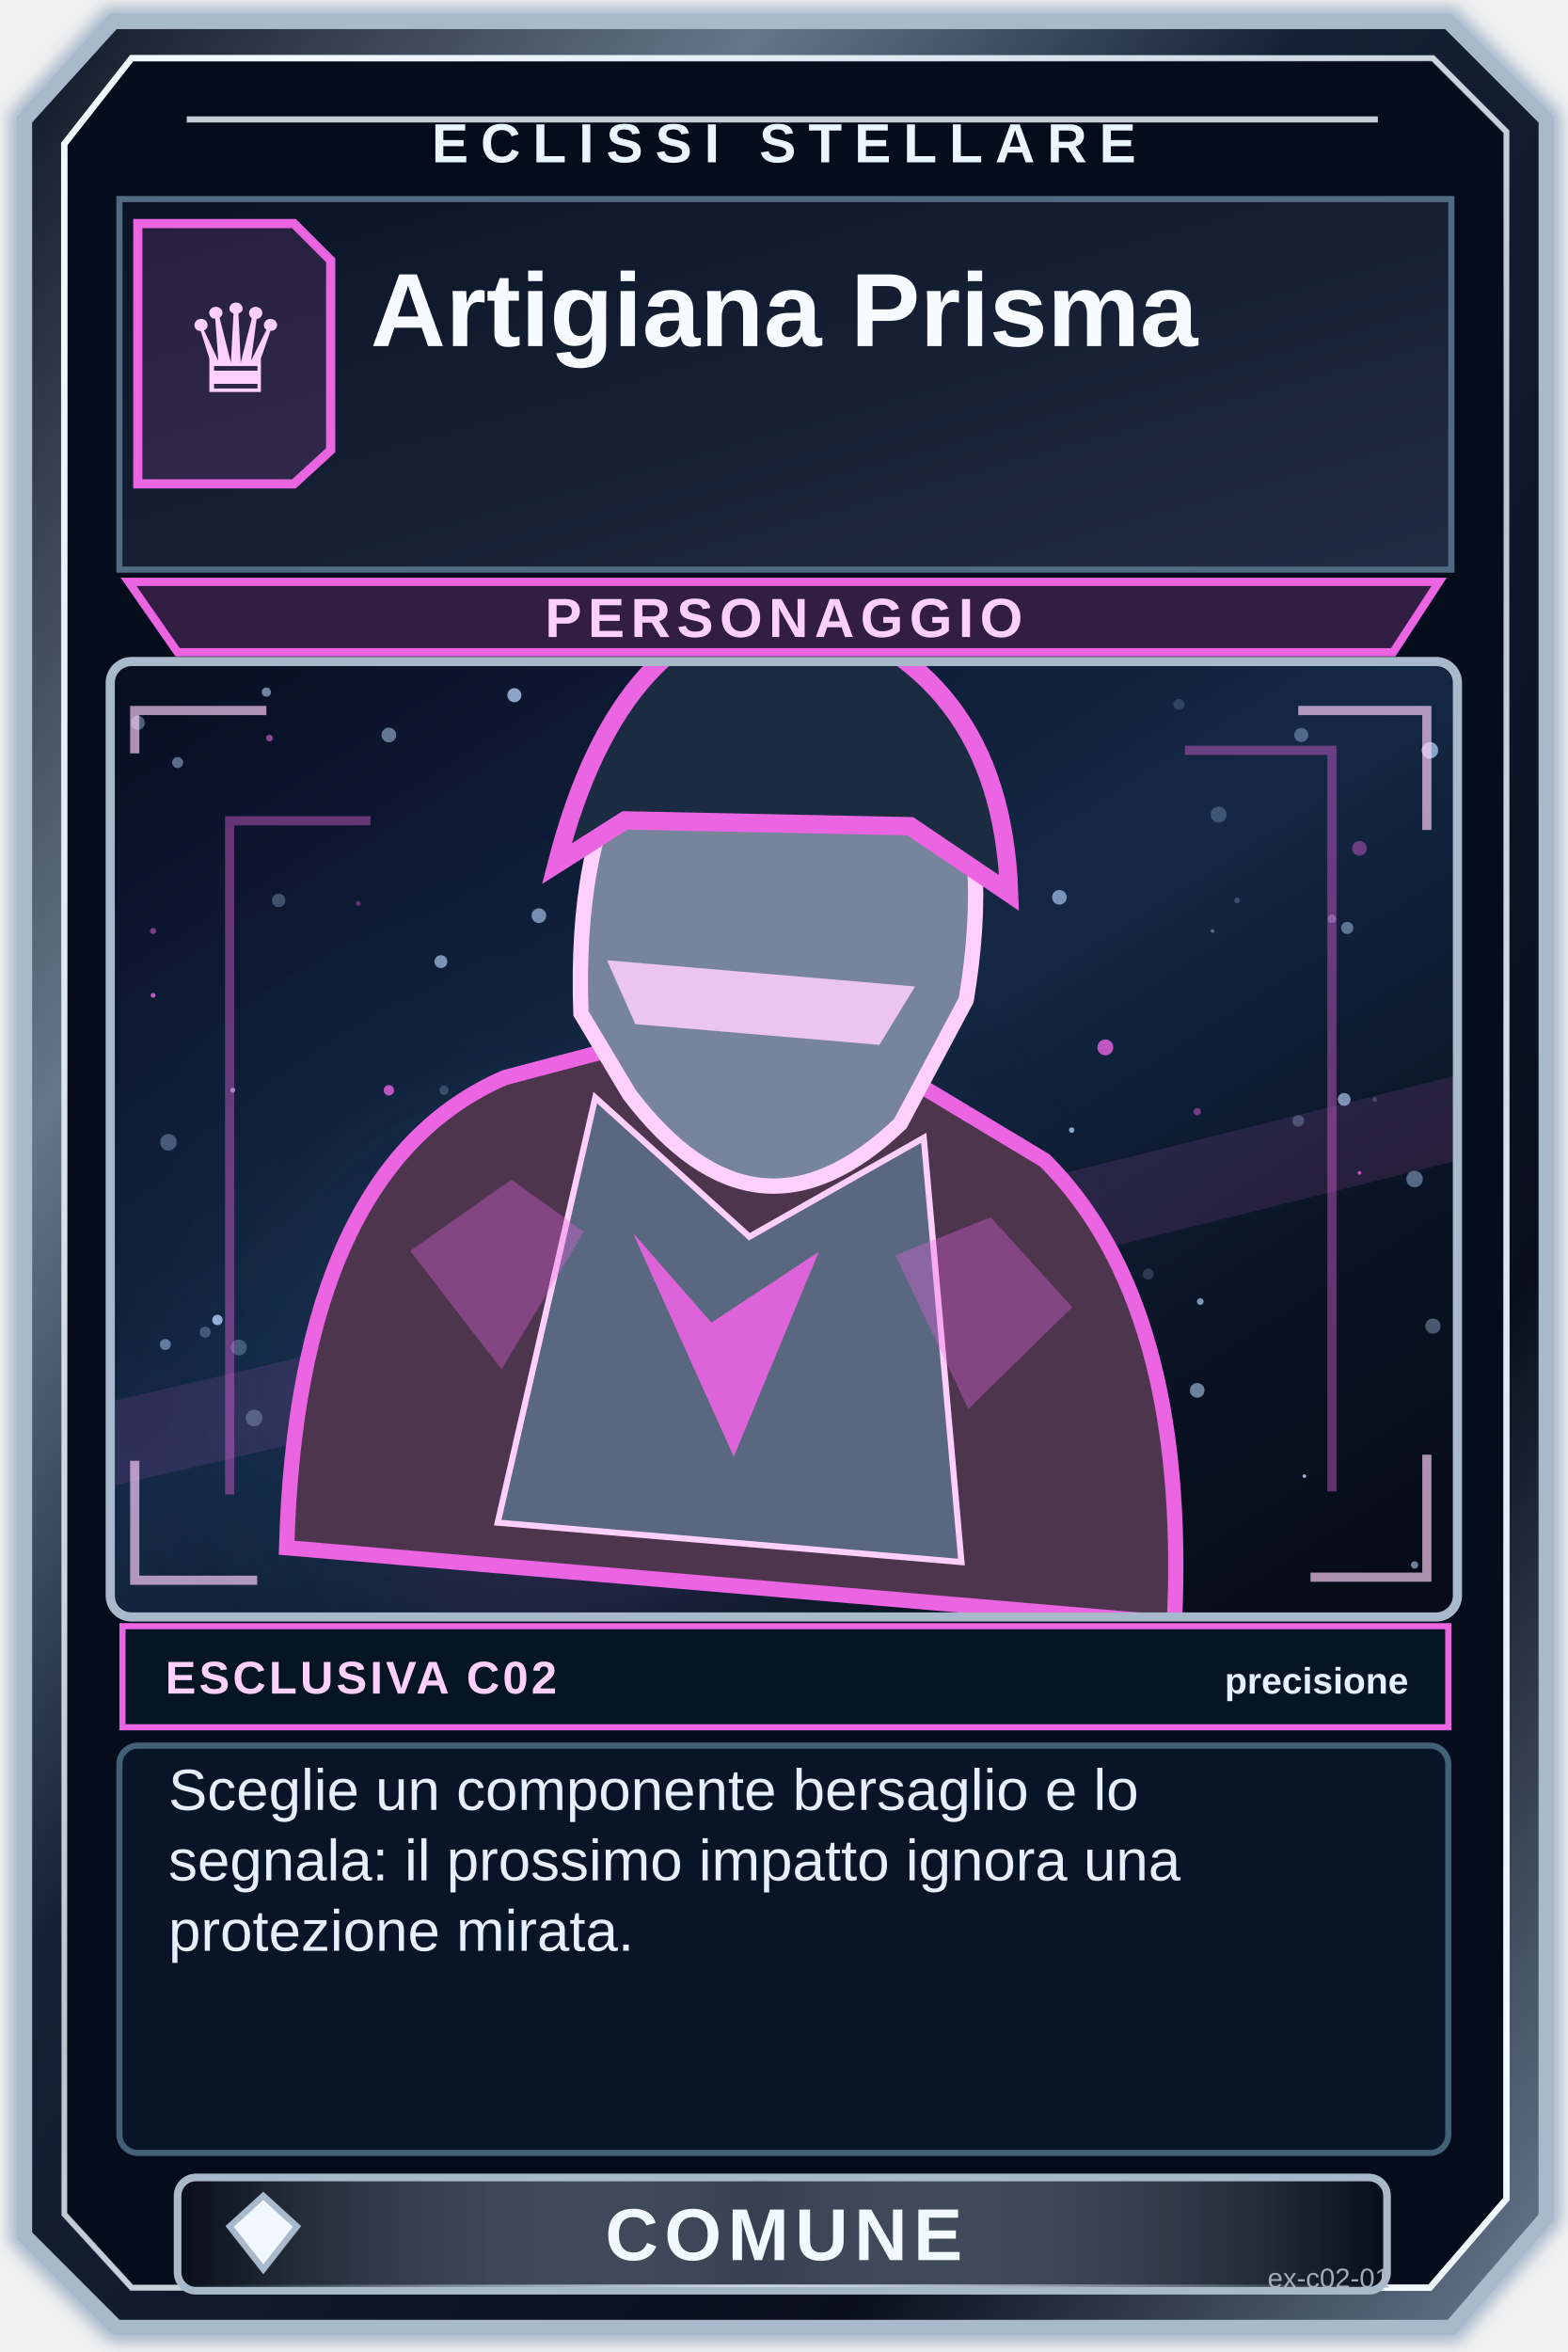
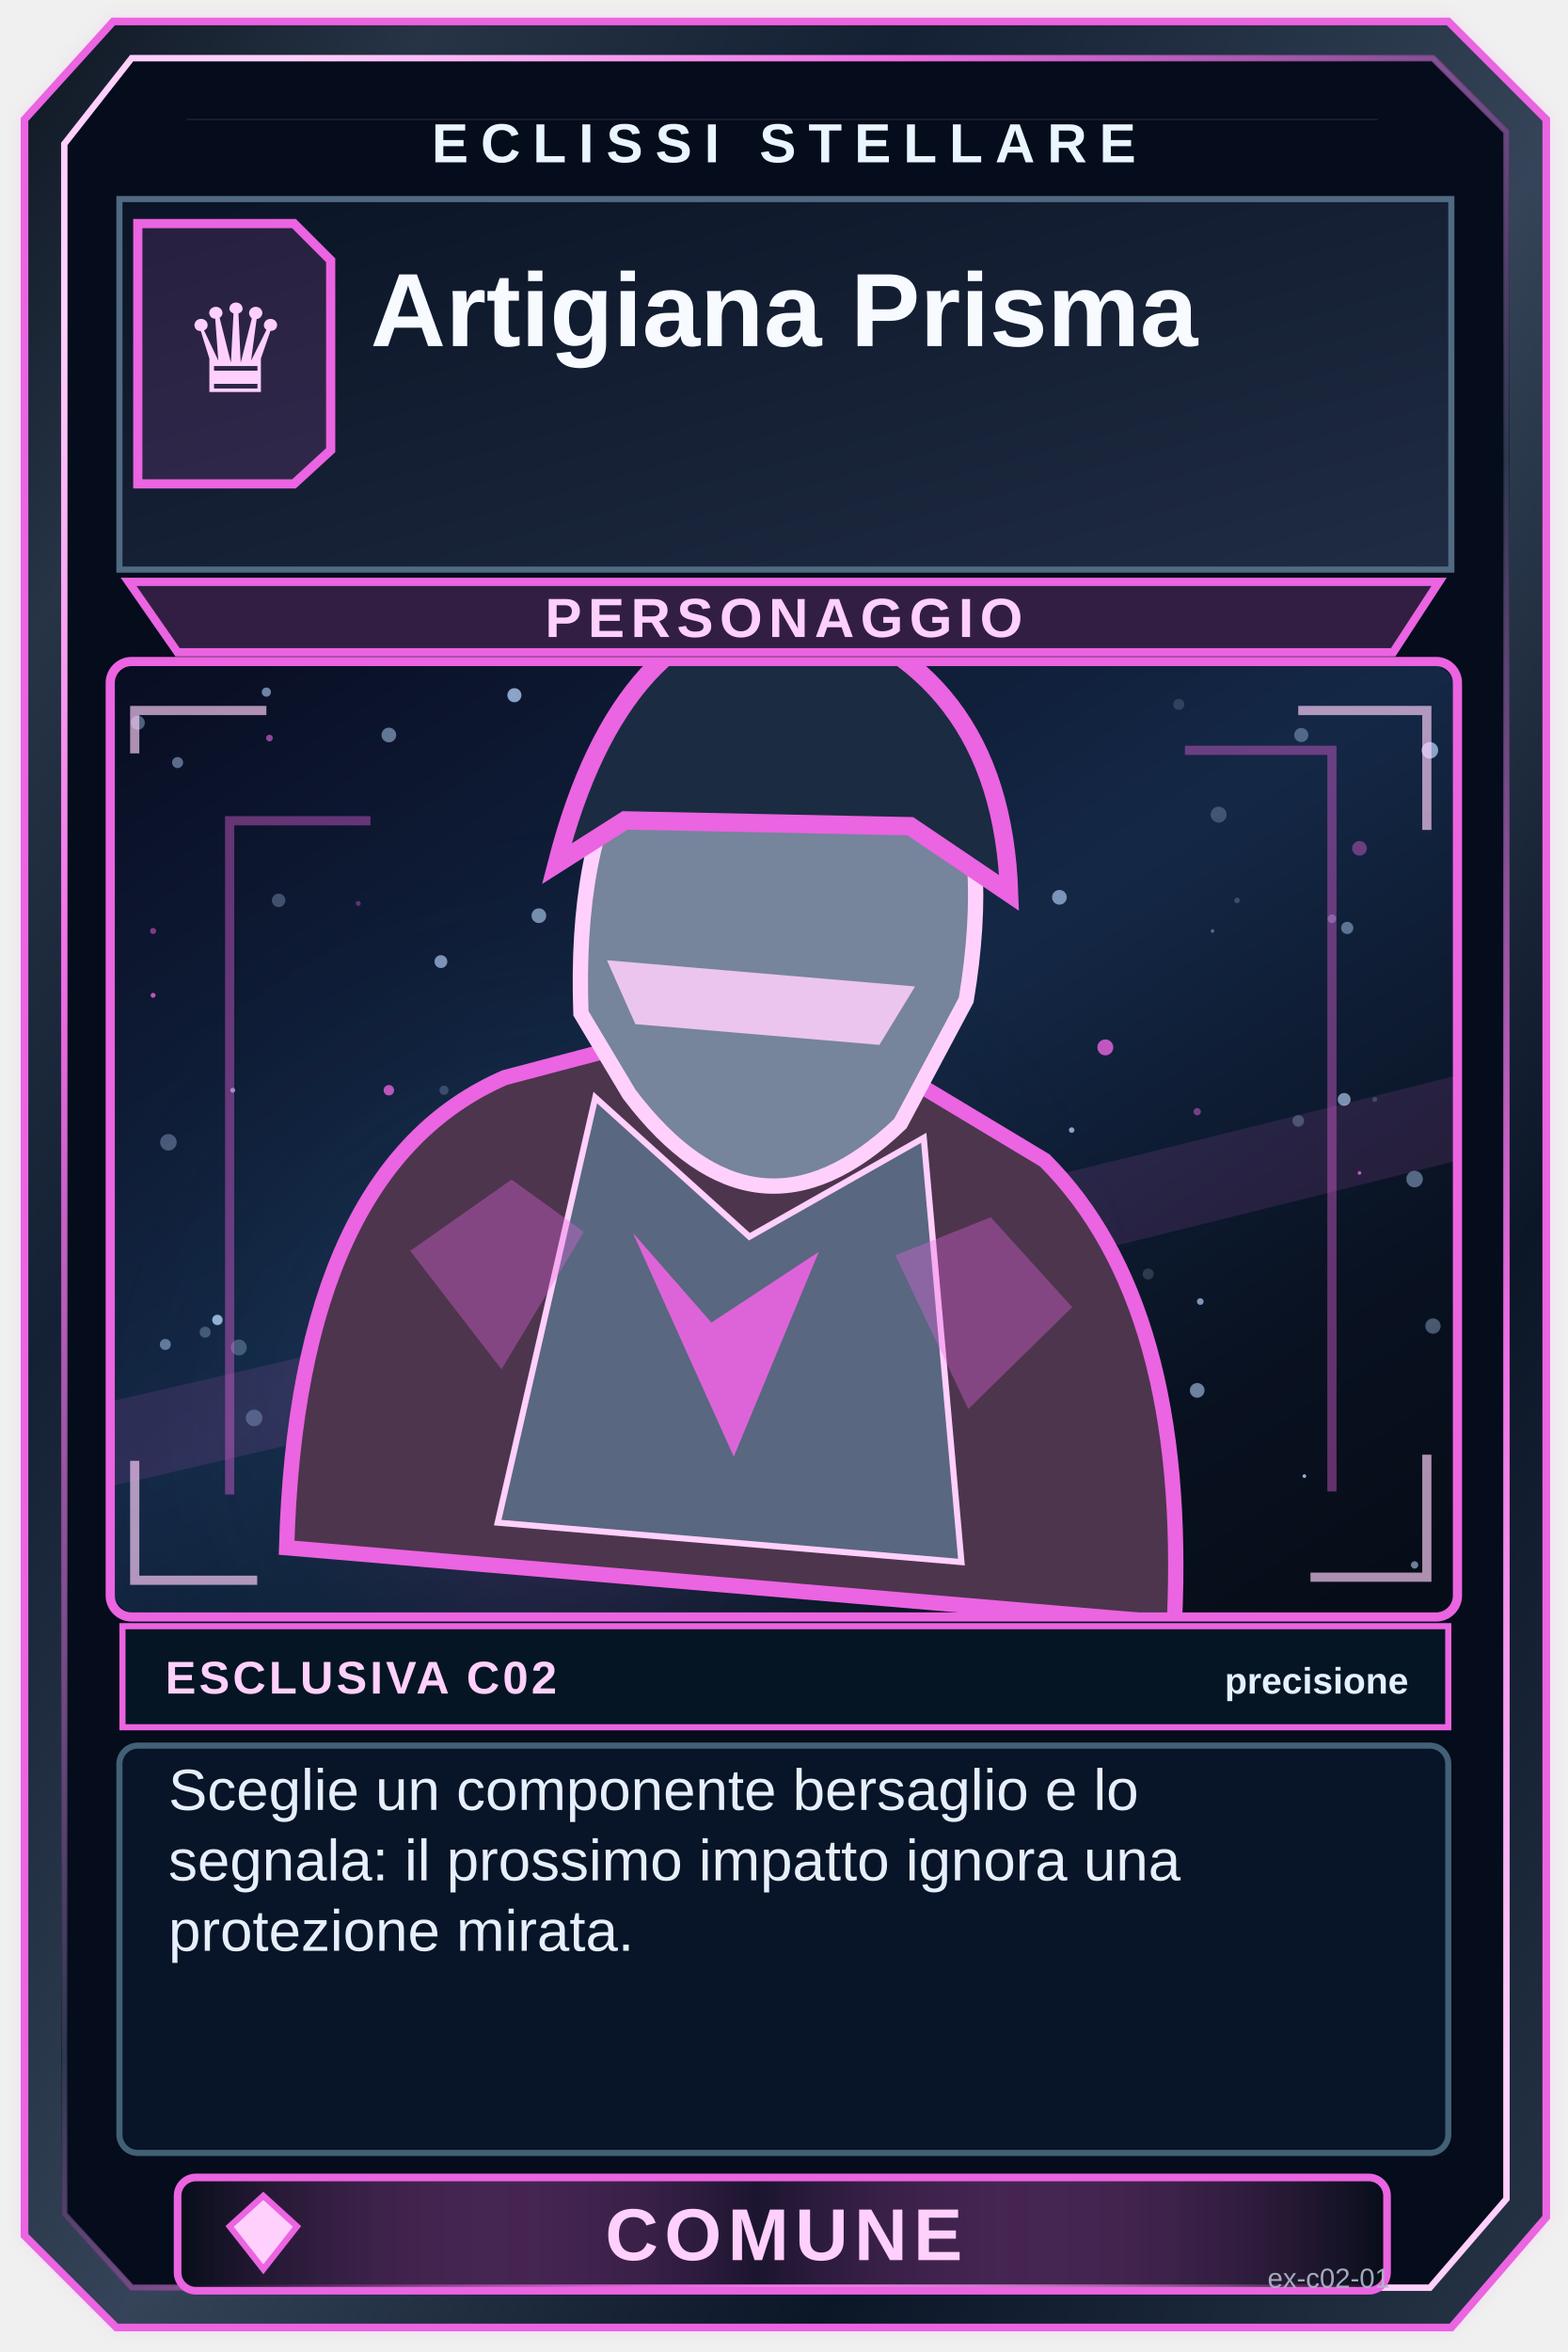
<svg xmlns="http://www.w3.org/2000/svg" width="512" height="768" viewBox="0 0 512 768" role="img" aria-label="Artigiana Prisma · PERSONAGGIO · COMUNE">
  <defs>
    <linearGradient id="metal" x1="0" y1="0" x2="1" y2="1">
-       <stop stop-color="#111827" />
-       <stop offset=".24" stop-color="#66768a" />
-       <stop offset=".42" stop-color="#142136" />
-       <stop offset=".77" stop-color="#080e1c" />
-       <stop offset="1" stop-color="#66798e" />
+       <stop stop-color="#101824" />
+       <stop offset=".13" stop-color="#263446" />
+       <stop offset=".29" stop-color="#142033" />
+       <stop offset=".53" stop-color="#354458" />
+       <stop offset=".76" stop-color="#0b1627" />
+       <stop offset="1" stop-color="#263446" />
    </linearGradient>
    <linearGradient id="rim" x1=".15" y1="0" x2=".87" y2="1">
-       <stop stop-color="#f1f8ff" />
-       <stop offset=".2" stop-color="#a9b9cc" />
+       <stop stop-color="#ffd0fb" />
+       <stop offset=".2" stop-color="#eb64e1" />
      <stop offset=".52" stop-color="#19283c" />
-       <stop offset=".78" stop-color="#a9b9cc" />
-       <stop offset="1" stop-color="#f1f8ff" />
+       <stop offset=".78" stop-color="#eb64e1" />
+       <stop offset="1" stop-color="#ffd0fb" />
    </linearGradient>
    <linearGradient id="spaceSky" x1="0" y1="0" x2=".9" y2="1">
      <stop stop-color="#080d22" />
      <stop offset=".49" stop-color="#142846" />
      <stop offset=".82" stop-color="#091222" />
      <stop offset="1" stop-color="#070d18" />
    </linearGradient>
    <radialGradient id="planet">
      <stop stop-color="#eb64e1" stop-opacity=".65" />
      <stop offset=".52" stop-color="#194761" stop-opacity=".42" />
      <stop offset="1" stop-color="#0a1529" stop-opacity=".05" />
    </radialGradient>
    <linearGradient id="titlePanel" x1="0" x2="1" y1="0" y2="1">
      <stop stop-color="#0a1426" />
      <stop offset="1" stop-color="#202c43" />
    </linearGradient>
    <linearGradient id="rarityShine" x1="0" y1="0" x2="1" y2="0">
      <stop stop-color="#070d19" />
-       <stop offset=".48" stop-color="#a9b9cc" stop-opacity=".30" />
+       <stop offset=".48" stop-color="#eb64e1" stop-opacity="0.1" />
      <stop offset="1" stop-color="#070d19" />
    </linearGradient>
    <filter id="rimGlow" x="-30%" y="-30%" width="160%" height="160%">
-       <feGaussianBlur stdDeviation="2.3" />
+       <feGaussianBlur stdDeviation="2.45" />
    </filter>
    <filter id="beamGlow" x="-70%" y="-70%" width="240%" height="240%">
      <feGaussianBlur stdDeviation="4" />
    </filter>
    <clipPath id="artClip">
      <rect x="37" y="217" width="438" height="310" rx="8" />
    </clipPath>
  </defs>
-   <path d="M37 7H473L505 39V724L474 760H38L8 730V39Z" fill="#030712" stroke="#a9b9cc" stroke-width="10" filter="url(#rimGlow)" />
-   <path d="M37 7H473L505 39V724L474 760H38L8 730V39Z" fill="url(#metal)" stroke="#a9b9cc" stroke-width="5" />
+   <path d="M37 7H473L505 39V724L474 760H38L8 730V39Z" fill="#030712" stroke="#eb64e1" stroke-width="2.8" opacity="0.12" filter="url(#rimGlow)" />
+   <path d="M37 7H473L505 39V724L474 760H38L8 730V39Z" fill="url(#metal)" stroke="#eb64e1" stroke-width="2.5" />
  <path d="M43 19H468L492 43V718L467 747H43L21 723V47Z" fill="#050c1b" stroke="url(#rim)" stroke-width="2.1" />
-   <path d="M43 19H468L492 43V718L467 747H43L21 723V47Z" fill="none" stroke="#f1f8ff" stroke-width="1.8" opacity=".75" />
-   <path d="M61 39H450" stroke="#f1f8ff" stroke-width="2" opacity=".82" />
+   <path d="M43 19H468L492 43V718L467 747H43L21 723V47Z" fill="none" stroke="#ffd0fb" stroke-width="1.35" opacity="0.1" />
+   <path d="M61 39H450" stroke="#ffd0fb" stroke-width="0.5" opacity="0.1" />
+   <path d="M32 85V51L52 29H135 M376 29H458L482 52V122 M32 648V715L50 735H128 M382 735H460L481 713V647" fill="none" stroke="#f7fcff" stroke-width="1" opacity="0" />
+   <path d="M61 43H450" stroke="#fff" stroke-width="1" opacity="0" />
  <text x="256" y="53" text-anchor="middle" fill="#e9f5ff" font-size="18" font-family="Arial, sans-serif" font-weight="700" letter-spacing="4">ECLISSI STELLARE</text>
  <path d="M39 65H474V186H39Z" fill="url(#titlePanel)" stroke="#506a82" stroke-width="2" />
  <path d="M45 73H96L108 85V147L96 158H45Z" fill="#eb64e1" fill-opacity=".13" stroke="#eb64e1" stroke-width="3" />
  <text x="77" y="128" text-anchor="middle" fill="#ffd0fb" font-family="Arial, sans-serif" font-size="40" font-weight="bold">♛</text>
  <text x="121" y="113" fill="#f7faff" font-family="Arial,sans-serif" font-size="34" font-weight="800">Artigiana Prisma</text>
  <path d="M42 190H470L455 213H58Z" fill="#eb64e1" fill-opacity=".20" stroke="#eb64e1" stroke-width="2.7" />
  <text x="256" y="208" text-anchor="middle" fill="#ffd0fb" font-family="Arial,sans-serif" font-size="18" font-weight="900" letter-spacing="2">PERSONAGGIO</text>
  <g clip-path="url(#artClip)">
    <rect x="37" y="217" width="438" height="310" fill="url(#spaceSky)" />
    <circle cx="186" cy="464" r="192" fill="url(#planet)" opacity=".34" />
    <path d="M12 477Q218 430 508 357" fill="none" stroke="#eb64e1" stroke-width="27" opacity=".12" />
    <circle cx="127" cy="356" r="1.7" fill="#eb64e1" opacity="0.78" />
    <circle cx="467" cy="245" r="2.7" fill="#b9d7ff" opacity="0.71" />
    <circle cx="144" cy="314" r="2.1" fill="#b9d7ff" opacity="0.64" />
    <circle cx="396" cy="304" r="0.6" fill="#b9d7ff" opacity="0.39" />
    <circle cx="168" cy="227" r="2.3" fill="#b9d7ff" opacity="0.73" />
    <circle cx="391" cy="454" r="2.4" fill="#b9d7ff" opacity="0.56" />
    <circle cx="254" cy="277" r="1.3" fill="#eb64e1" opacity="0.72" />
    <circle cx="132" cy="499" r="1.7" fill="#b9d7ff" opacity="0.19" />
    <circle cx="305" cy="408" r="2.1" fill="#b9d7ff" opacity="0.29" />
    <circle cx="91" cy="294" r="2.2" fill="#b9d7ff" opacity="0.30" />
    <circle cx="435" cy="300" r="1.4" fill="#b9d7ff" opacity="0.37" />
    <circle cx="242" cy="302" r="0.9" fill="#b9d7ff" opacity="0.21" />
    <circle cx="391" cy="363" r="1.2" fill="#eb64e1" opacity="0.47" />
    <circle cx="404" cy="294" r="0.9" fill="#b9d7ff" opacity="0.24" />
    <circle cx="176" cy="299" r="2.4" fill="#b9d7ff" opacity="0.60" />
    <circle cx="87" cy="226" r="1.5" fill="#b9d7ff" opacity="0.58" />
    <circle cx="168" cy="424" r="1.2" fill="#b9d7ff" opacity="0.65" />
    <circle cx="375" cy="416" r="1.8" fill="#b9d7ff" opacity="0.18" />
    <circle cx="304" cy="270" r="0.6" fill="#eb64e1" opacity="0.46" />
    <circle cx="192" cy="441" r="2.4" fill="#b9d7ff" opacity="0.24" />
    <circle cx="462" cy="511" r="1.2" fill="#b9d7ff" opacity="0.57" />
    <circle cx="168" cy="503" r="1.2" fill="#b9d7ff" opacity="0.64" />
    <circle cx="343" cy="456" r="2.7" fill="#b9d7ff" opacity="0.39" />
    <circle cx="449" cy="359" r="0.8" fill="#b9d7ff" opacity="0.21" />
    <circle cx="117" cy="295" r="0.8" fill="#eb64e1" opacity="0.36" />
    <circle cx="134" cy="440" r="1.4" fill="#b9d7ff" opacity="0.38" />
    <circle cx="145" cy="356" r="1.5" fill="#b9d7ff" opacity="0.23" />
    <circle cx="45" cy="236" r="2.3" fill="#b9d7ff" opacity="0.40" />
    <circle cx="184" cy="511" r="1.0" fill="#b9d7ff" opacity="0.59" />
    <circle cx="302" cy="318" r="1.5" fill="#b9d7ff" opacity="0.33" />
    <circle cx="232" cy="326" r="1.6" fill="#eb64e1" opacity="0.63" />
    <circle cx="366" cy="470" r="0.6" fill="#b9d7ff" opacity="0.29" />
    <circle cx="425" cy="240" r="2.3" fill="#b9d7ff" opacity="0.37" />
    <circle cx="299" cy="306" r="1.0" fill="#b9d7ff" opacity="0.32" />
    <circle cx="440" cy="303" r="2.0" fill="#b9d7ff" opacity="0.45" />
    <circle cx="222" cy="323" r="1.4" fill="#b9d7ff" opacity="0.28" />
    <circle cx="88" cy="241" r="1.1" fill="#eb64e1" opacity="0.60" />
    <circle cx="127" cy="240" r="2.4" fill="#b9d7ff" opacity="0.50" />
    <circle cx="262" cy="250" r="1.3" fill="#b9d7ff" opacity="0.73" />
    <circle cx="462" cy="385" r="2.7" fill="#b9d7ff" opacity="0.43" />
    <circle cx="385" cy="230" r="1.8" fill="#b9d7ff" opacity="0.17" />
    <circle cx="76" cy="356" r="0.8" fill="#b9d7ff" opacity="0.68" />
    <circle cx="50" cy="325" r="0.8" fill="#eb64e1" opacity="0.80" />
    <circle cx="54" cy="439" r="1.8" fill="#b9d7ff" opacity="0.48" />
    <circle cx="149" cy="485" r="1.6" fill="#b9d7ff" opacity="0.50" />
    <circle cx="223" cy="306" r="2.5" fill="#b9d7ff" opacity="0.40" />
    <circle cx="83" cy="463" r="2.7" fill="#b9d7ff" opacity="0.29" />
    <circle cx="271" cy="476" r="1.4" fill="#b9d7ff" opacity="0.57" />
    <circle cx="444" cy="277" r="2.4" fill="#eb64e1" opacity="0.41" />
    <circle cx="353" cy="468" r="1.1" fill="#b9d7ff" opacity="0.24" />
    <circle cx="58" cy="249" r="1.8" fill="#b9d7ff" opacity="0.46" />
    <circle cx="346" cy="293" r="2.4" fill="#b9d7ff" opacity="0.62" />
    <circle cx="218" cy="340" r="2.4" fill="#b9d7ff" opacity="0.70" />
    <circle cx="299" cy="379" r="0.6" fill="#b9d7ff" opacity="0.60" />
    <circle cx="289" cy="234" r="2.6" fill="#eb64e1" opacity="0.35" />
    <circle cx="377" cy="507" r="1.3" fill="#b9d7ff" opacity="0.35" />
    <circle cx="67" cy="435" r="1.8" fill="#b9d7ff" opacity="0.29" />
    <circle cx="296" cy="343" r="2.6" fill="#b9d7ff" opacity="0.39" />
    <circle cx="350" cy="369" r="0.9" fill="#b9d7ff" opacity="0.73" />
    <circle cx="392" cy="425" r="1.1" fill="#b9d7ff" opacity="0.66" />
    <circle cx="444" cy="383" r="0.6" fill="#eb64e1" opacity="0.81" />
    <circle cx="468" cy="433" r="2.5" fill="#b9d7ff" opacity="0.36" />
    <circle cx="276" cy="455" r="1.1" fill="#b9d7ff" opacity="0.21" />
    <circle cx="274" cy="499" r="1.5" fill="#b9d7ff" opacity="0.37" />
    <circle cx="302" cy="508" r="2.1" fill="#b9d7ff" opacity="0.79" />
    <circle cx="328" cy="372" r="1.4" fill="#b9d7ff" opacity="0.54" />
    <circle cx="50" cy="304" r="1.0" fill="#eb64e1" opacity="0.50" />
    <circle cx="103" cy="480" r="1.5" fill="#b9d7ff" opacity="0.23" />
    <circle cx="424" cy="366" r="1.9" fill="#b9d7ff" opacity="0.27" />
    <circle cx="398" cy="266" r="2.6" fill="#b9d7ff" opacity="0.26" />
    <circle cx="383" cy="477" r="1.3" fill="#b9d7ff" opacity="0.61" />
    <circle cx="78" cy="440" r="2.6" fill="#b9d7ff" opacity="0.29" />
    <circle cx="361" cy="342" r="2.6" fill="#eb64e1" opacity="0.80" />
    <circle cx="426" cy="482" r="0.6" fill="#b9d7ff" opacity="0.81" />
    <circle cx="71" cy="431" r="1.7" fill="#b9d7ff" opacity="0.77" />
    <circle cx="439" cy="359" r="2.1" fill="#b9d7ff" opacity="0.63" />
    <circle cx="55" cy="373" r="2.7" fill="#b9d7ff" opacity="0.33" />
    <circle cx="161" cy="367" r="2.6" fill="#b9d7ff" opacity="0.25" />
    <g transform="translate(247 401) rotate(4.86)">
      <path d="M-144 117Q-151 -7 -86 -42L-44 -57L37 -57L92 -30Q143 13 147 117Z" fill="#4d354e" stroke="#eb64e1" stroke-width="5" />
      <path d="M-76 103L-56 -38L-2 3L52 -34L76 103Z" fill="#596780" stroke="#ffd0fb" stroke-width="2" />
      <path d="M-40 5L-12 32L21 6L-1 75Z" fill="#eb64e1" opacity=".9" />
      <path d="M-63 -65Q-76 -172 -2 -189Q70 -180 62 -80L44 -38Q1 11 -45 -40Z" fill="#76849c" stroke="#ffd0fb" stroke-width="5" />
      <path d="M-75 -113Q-61 -196 -6 -203Q64 -191 73 -116L39 -135L-54 -129Z" fill="#1b2b42" stroke="#eb64e1" stroke-width="6" />
      <path d="M-56 -83L45 -83L35 -63L-45 -63Z" fill="#ffd0fb" opacity=".85" />
      <path d="M-81 -9L-112 17L-79 53L-56 6Z M76 -10L105 17L74 53L46 5Z" fill="#eb64e1" opacity=".35" />
    </g>
    <path d="M75 488L75 268L121 268 M387 245H435V487" stroke="#eb64e1" stroke-width="3" fill="none" opacity=".4" />
    <path d="M44 246V232H87 M424 232h42v39 M44 477v39h40 M428 515h38v-40" stroke="#ffd0fb" stroke-width="3" fill="none" opacity=".67" />
  </g>
-   <rect x="36" y="216" width="440" height="312" rx="7" fill="none" stroke="#a9b9cc" stroke-width="3" />
+   <rect x="36" y="216" width="440" height="312" rx="7" fill="none" stroke="#eb64e1" stroke-width="3" />
  <path d="M40 531H473V564H40Z" fill="#051524" stroke="#eb64e1" stroke-width="2" />
  <text x="54" y="553" fill="#ffd0fb" font-family="Arial,sans-serif" font-size="15" font-weight="bold" letter-spacing="1">ESCLUSIVA C02</text>
  <text x="460" y="553" text-anchor="end" fill="#e4f0ff" font-family="Arial,sans-serif" font-size="12" font-weight="bold">precisione</text>
  <rect x="39" y="570" width="434" height="133" rx="6" fill="#081427" stroke="#426076" stroke-width="2" />
  <text x="55" y="591" fill="#e6effb" font-size="19" font-family="Arial,sans-serif">Sceglie un componente bersaglio e lo</text>
  <text x="55" y="614" fill="#e6effb" font-size="19" font-family="Arial,sans-serif">segnala: il prossimo impatto ignora una</text>
  <text x="55" y="637" fill="#e6effb" font-size="19" font-family="Arial,sans-serif">protezione mirata.</text>
-   <rect x="58" y="711" width="395" height="37" rx="6" fill="url(#rarityShine)" stroke="#a9b9cc" stroke-width="2.5" />
-   <path d="M75 727l11 -10l11 10l-11 14Z" fill="#f1f8ff" stroke="#a9b9cc" stroke-width="2" />
-   <text x="256" y="738" fill="#f1f8ff" text-anchor="middle" font-family="Arial,sans-serif" font-size="24" font-weight="900" letter-spacing="2">COMUNE</text>
+   <rect x="58" y="711" width="395" height="37" rx="6" fill="url(#rarityShine)" stroke="#eb64e1" stroke-width="2.5" />
+   <path d="M75 727l11 -10l11 10l-11 14Z" fill="#ffd0fb" stroke="#eb64e1" stroke-width="2" />
+   <text x="256" y="738" fill="#ffd0fb" text-anchor="middle" font-family="Arial,sans-serif" font-size="24" font-weight="900" letter-spacing="2">COMUNE</text>
  <text x="454" y="747" fill="#afbac9" font-family="Arial,sans-serif" font-size="9" text-anchor="end" opacity=".9">ex-c02-01</text>
</svg>
